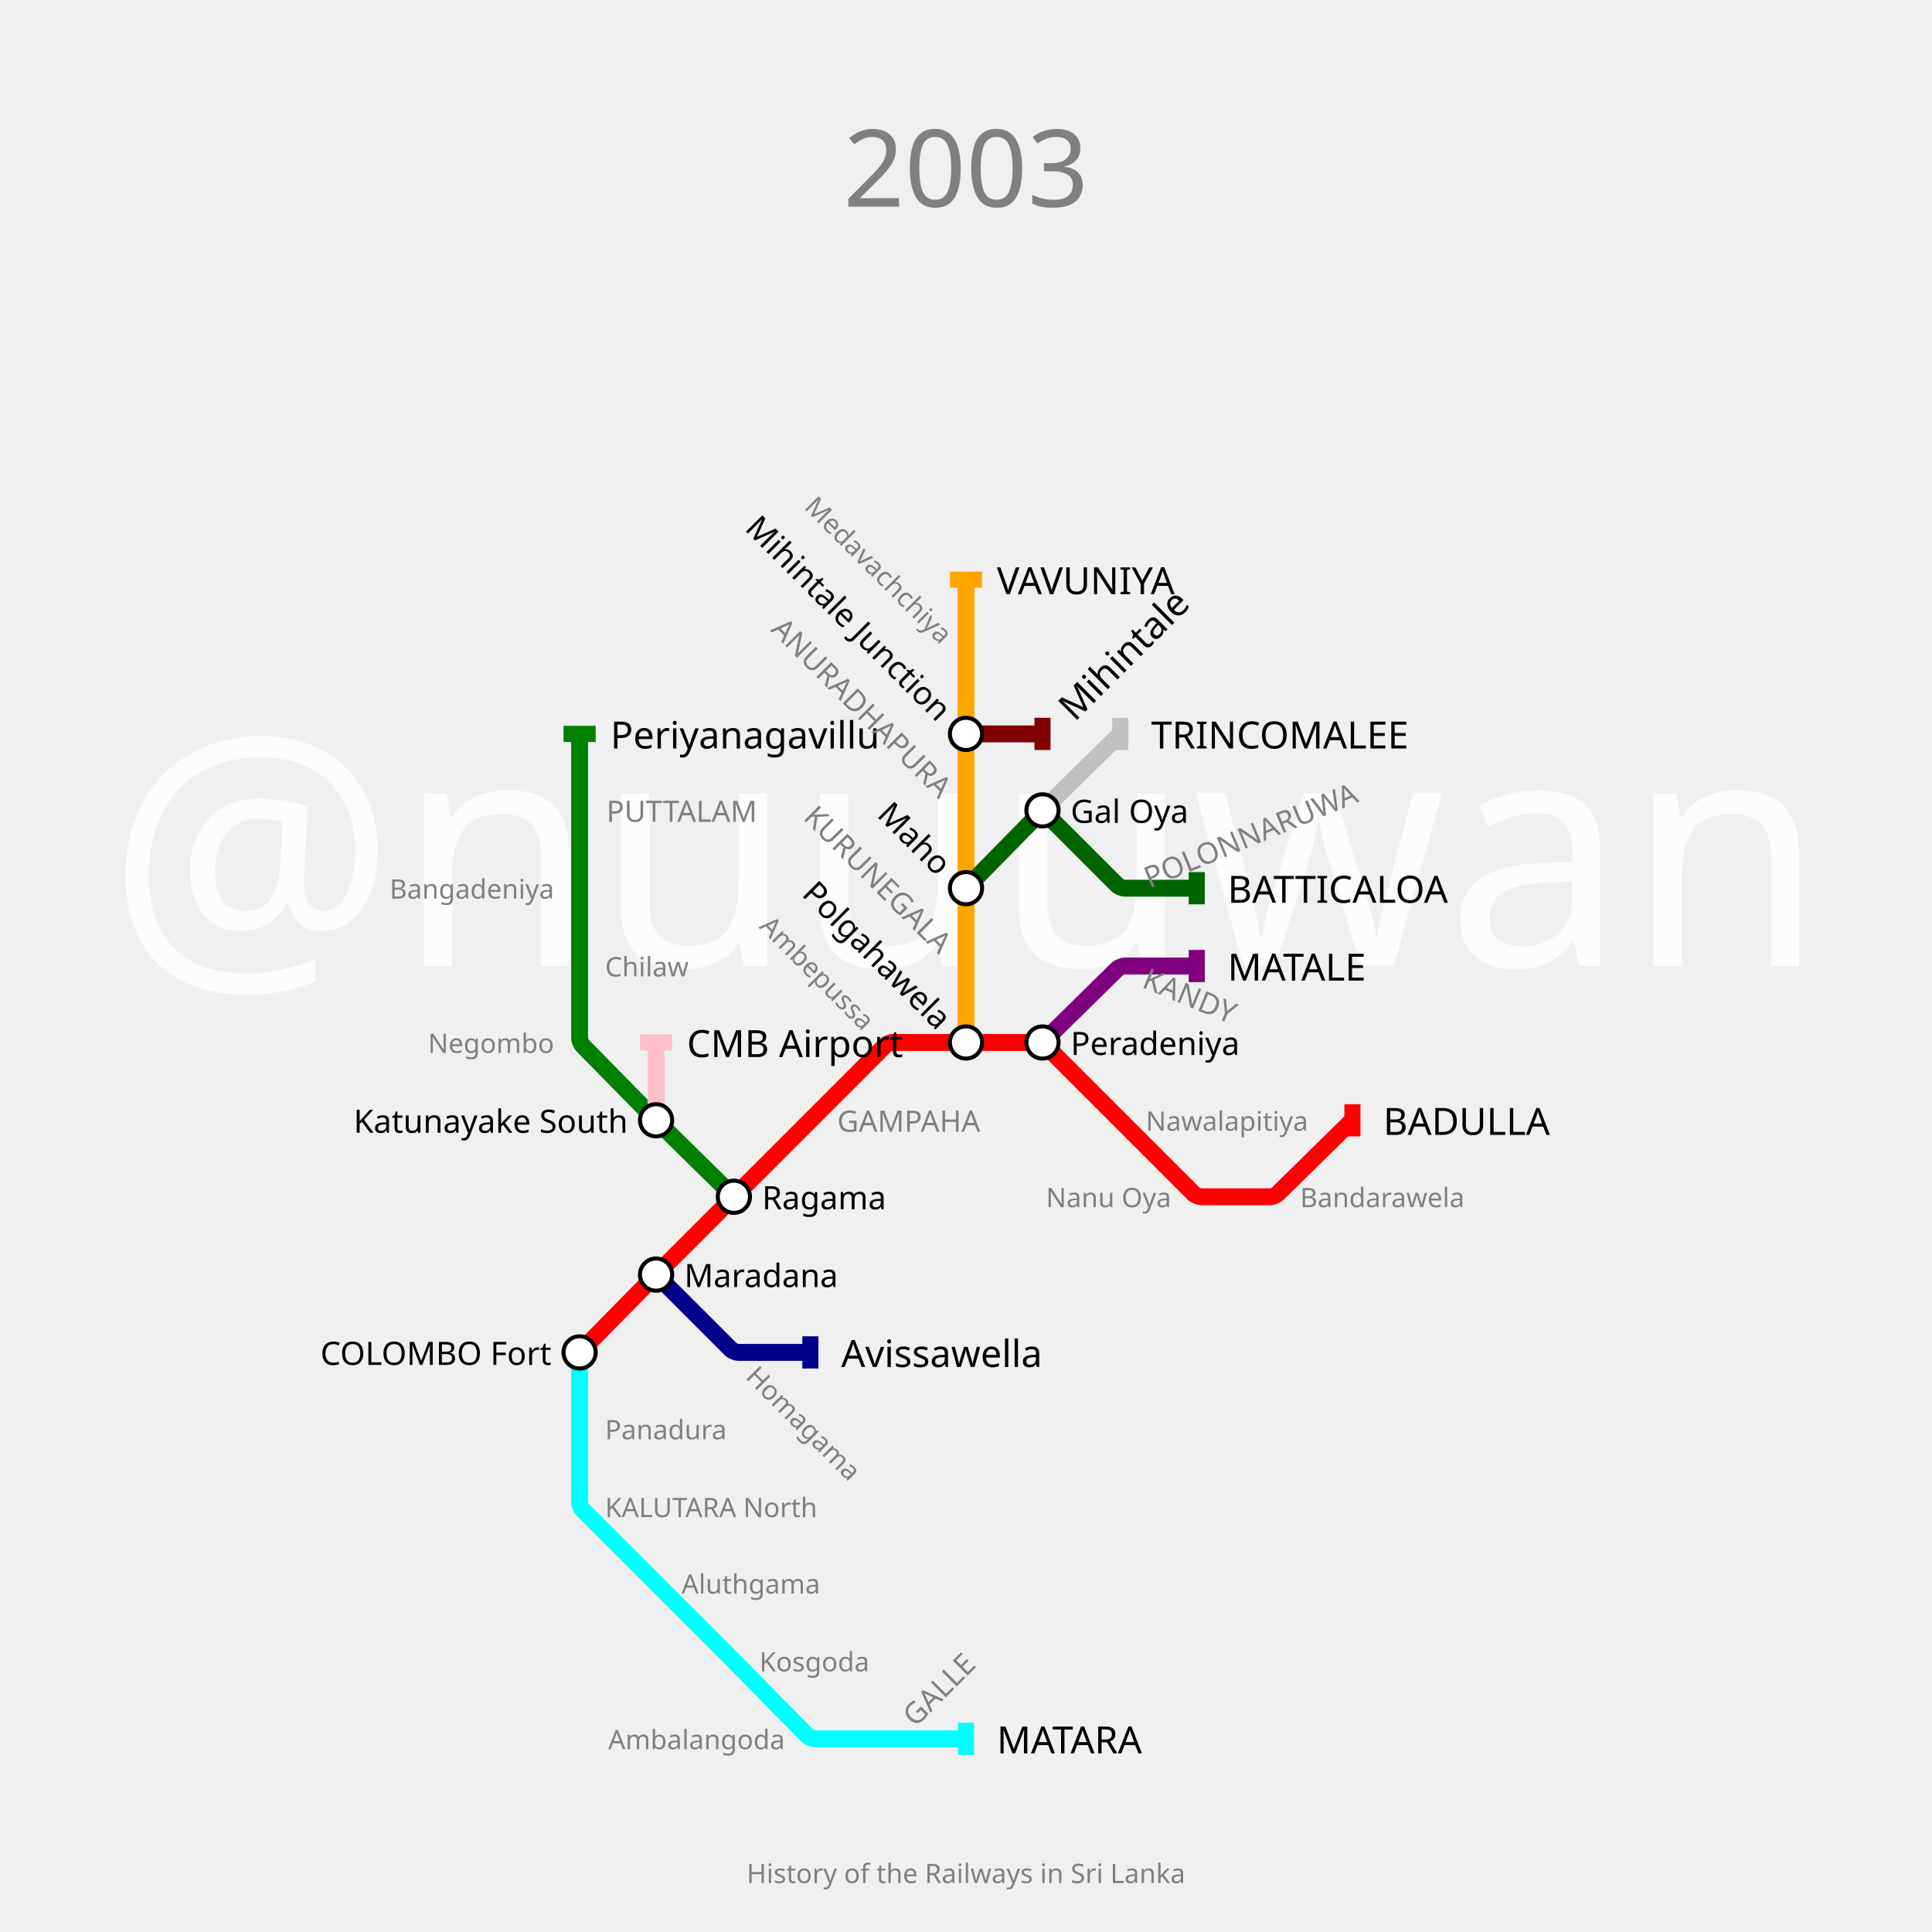
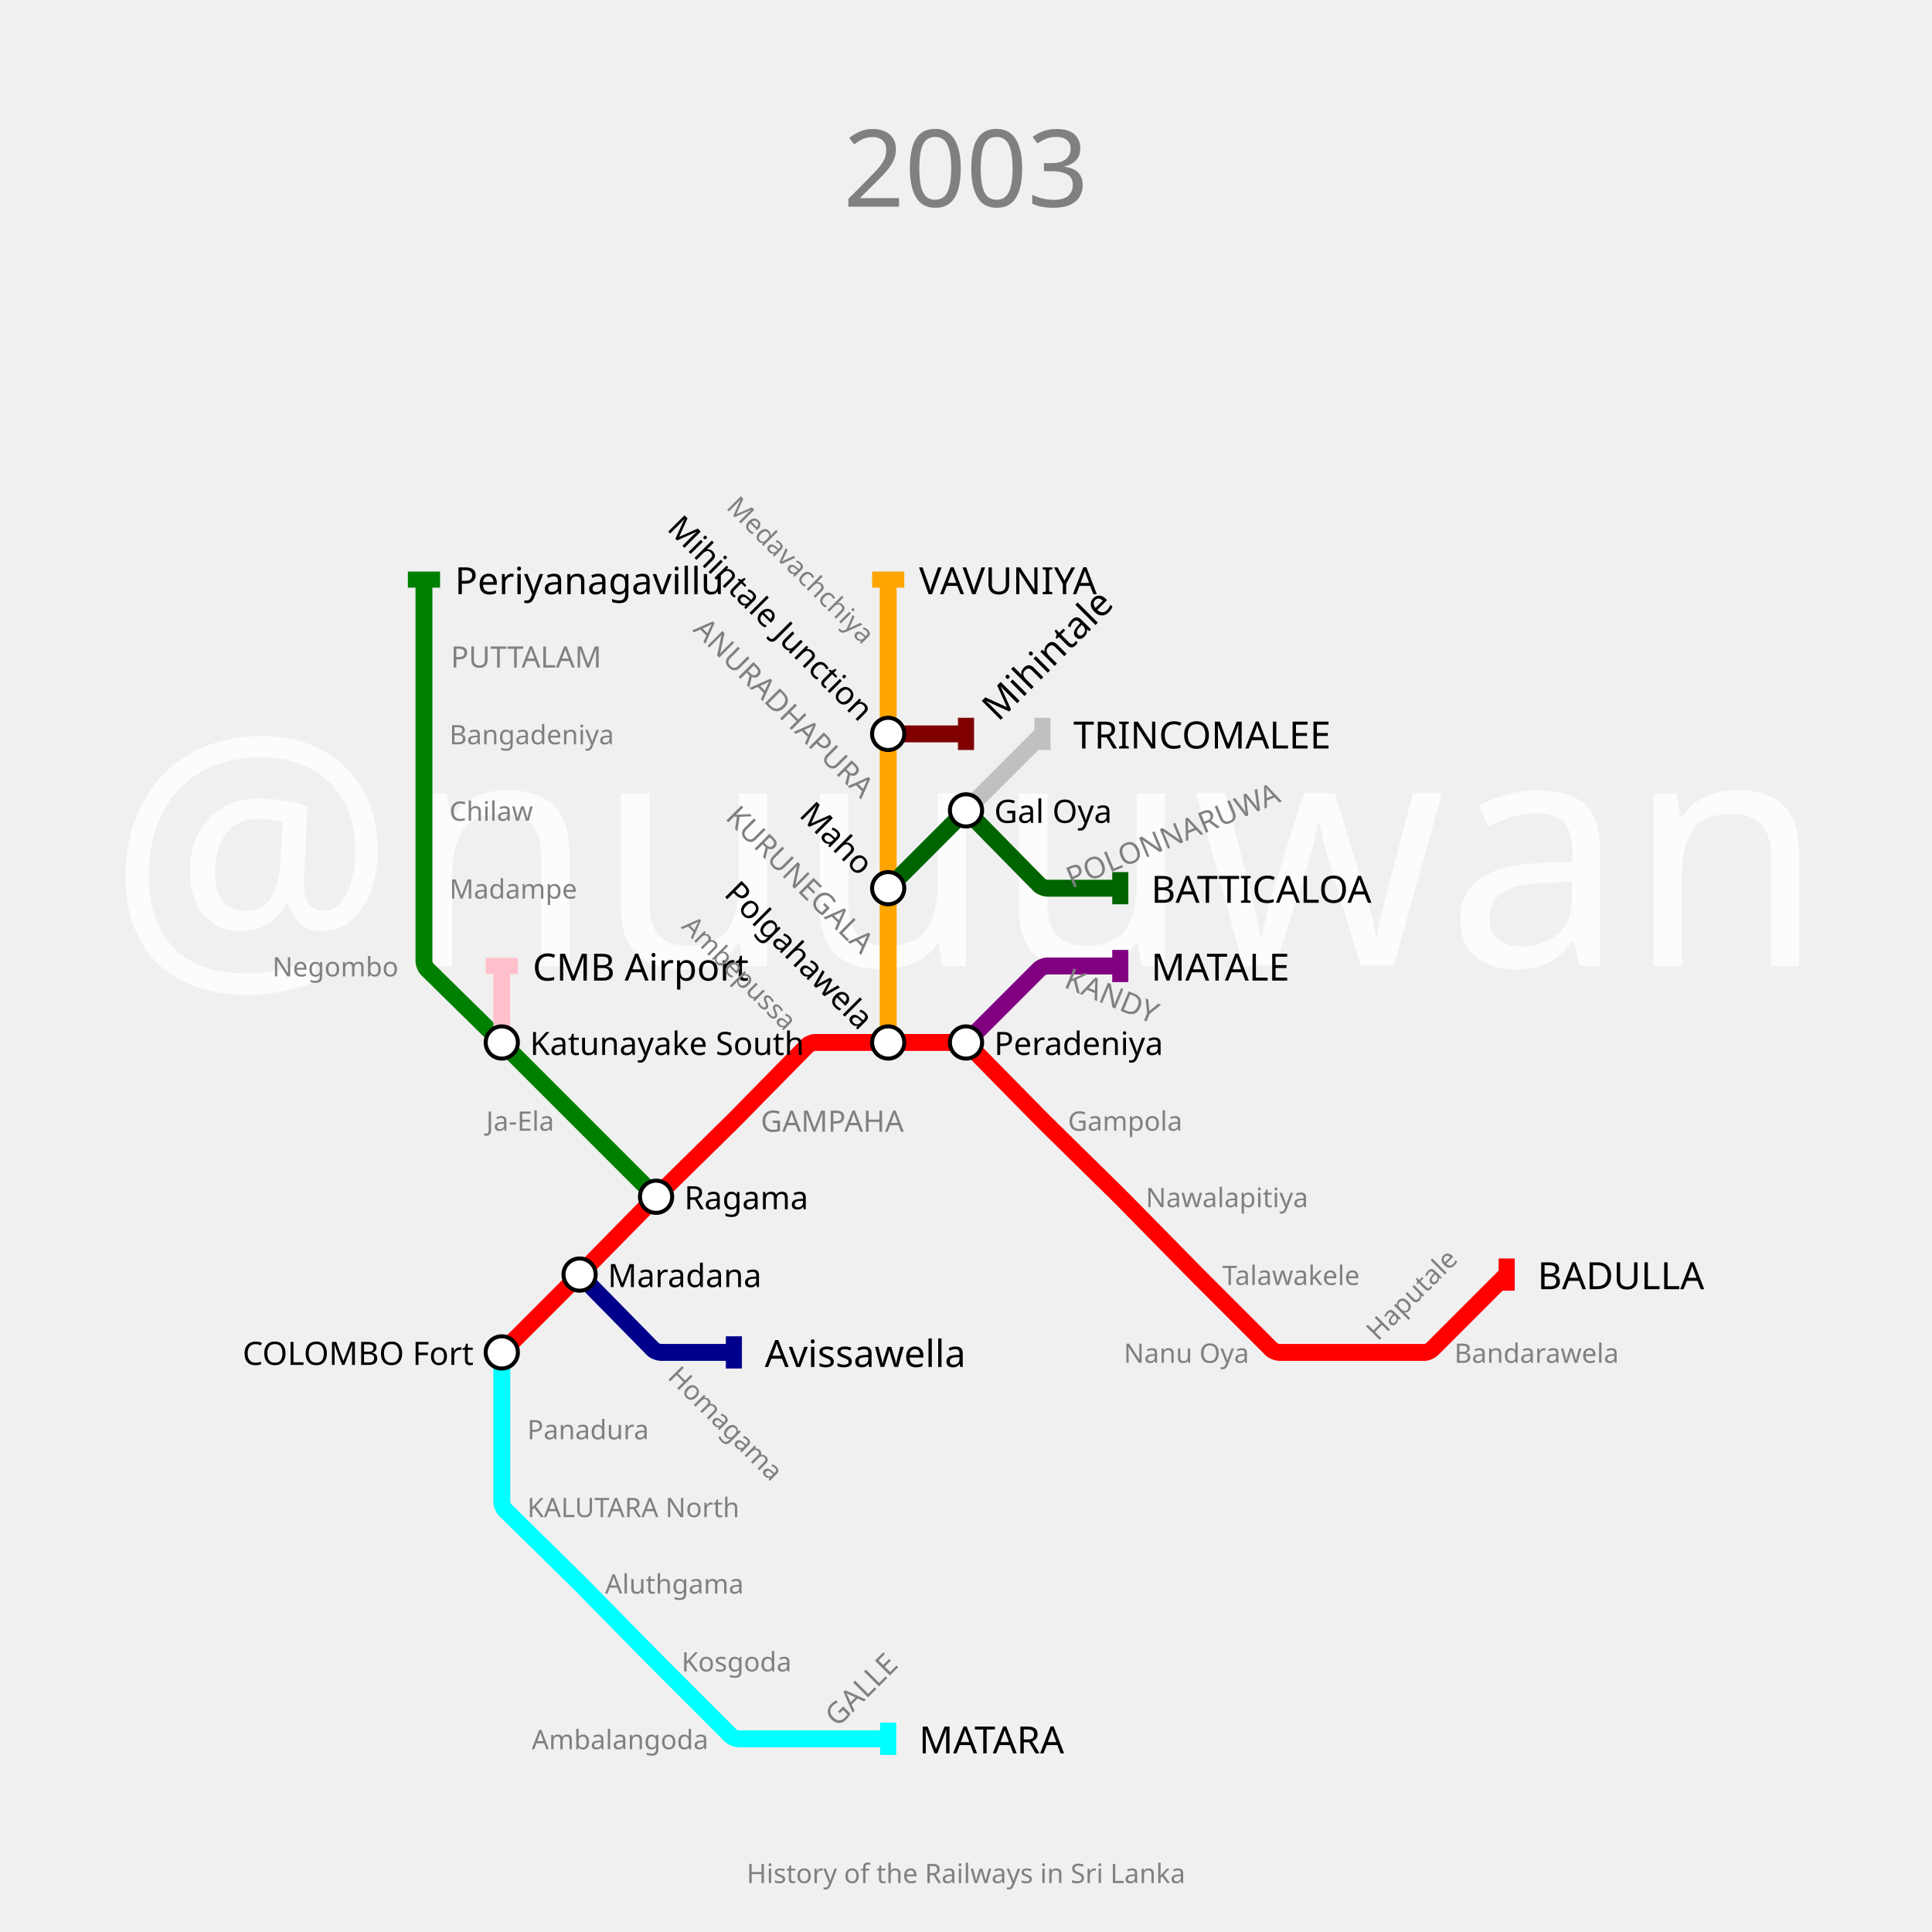
<svg xmlns="http://www.w3.org/2000/svg" width="1440" height="1440" padding="144">
  <text fill="#fcfcfc" stroke="none" font-size="240.0" font-family="p22" x="720.0" y="720.0" text-anchor="middle" dominant-baseline="center">@nuuuwan</text>
  <text fill="gray" stroke="none" font-size="80" font-family="p22" x="720.0" y="92.0" text-anchor="middle" dominant-baseline="hanging">2003</text>
  <text fill="gray" stroke="none" font-size="20" font-family="p22" x="720.0" y="1388.0" text-anchor="middle" dominant-baseline="text-top">History of the Railways in Sri Lanka</text>
  <g>
-     <path fill="none" stroke-width="12.6" stroke-opacity="1" d="M 432.0,1008.0 L 486.15,952.9 C 487.1,951.933 490.917,948.083 491.875,947.125 L 547.0,892.0 L 604.0,835.0 L 659.949,779.051 C 660.633,778.367 663.933,777.0 664.9,777.0 L 720.0,777.0 L 774.15,777.0 C 775.1,777.0 778.344,778.344 779.015,779.015 L 835.0,835.0 L 889.949,889.949 C 890.633,890.633 893.933,892.0 894.9,892.0 L 947.245,892.0 C 948.163,892.0 951.31,890.713 951.965,890.069 L 1008.0,835.0" stroke="red" />
-     <rect stroke="none" fill-opacity="1" x="1002" y="823" width="12" height="24" fill="red" />
+     <path fill="none" stroke-width="12.6" stroke-opacity="1" d="M 374.0,1008.0 L 429.125,952.875 C 430.083,951.917 433.9,948.067 434.85,947.1 L 486.293,894.755 C 487.195,893.837 490.837,890.195 491.755,889.293 L 544.238,837.715 C 545.159,836.81 548.81,833.159 549.715,832.238 L 601.967,779.068 C 602.645,778.379 605.933,777.0 606.9,777.0 L 662.0,777.0 L 717.1,777.0 C 718.067,777.0 721.355,778.379 722.033,779.068 L 774.252,832.203 C 775.168,833.136 778.864,836.832 779.797,837.748 L 832.24,889.287 C 833.16,890.192 836.808,893.84 837.713,894.76 L 889.286,947.238 C 890.19,948.159 893.826,951.826 894.738,952.738 L 947.949,1005.949 C 948.633,1006.633 951.933,1008.0 952.9,1008.0 L 1008.0,1008.0 L 1062.15,1008.0 C 1063.1,1008.0 1066.344,1006.656 1067.015,1005.985 L 1123.0,950.0" stroke="red" />
+     <rect stroke="none" fill-opacity="1" x="1117" y="938" width="12" height="24" fill="red" />
  </g>
  <g>
-     <path fill="none" stroke-width="12.6" stroke-opacity="1" d="M 777.0,777.0 L 832.967,721.998 C 833.645,721.332 836.9,720.0 837.85,720.0 L 892.0,720.0" stroke="purple" />
-     <rect stroke="none" fill-opacity="1" x="886" y="708" width="12" height="24" fill="purple" />
+     <path fill="none" stroke-width="12.6" stroke-opacity="1" d="M 720.0,777.0 L 774.949,722.051 C 775.633,721.367 778.933,720.0 779.9,720.0 L 835.0,720.0" stroke="purple" />
+     <rect stroke="none" fill-opacity="1" x="829" y="708" width="12" height="24" fill="purple" />
  </g>
  <g>
-     <path fill="none" stroke-width="12.6" stroke-opacity="1" d="M 432.0,1008.0 L 432.0,1065.0 L 432.0,1120.1 C 432.0,1121.067 433.367,1124.367 434.051,1125.051 L 489.0,1180.0 L 544.125,1235.125 C 545.083,1236.083 548.9,1239.933 549.85,1240.9 L 601.967,1293.932 C 602.645,1294.621 605.933,1296.0 606.9,1296.0 L 662.0,1296.0 L 720.0,1296.0" stroke="cyan" />
-     <rect stroke="none" fill-opacity="1" x="714" y="1284" width="12" height="24" fill="cyan" />
+     <path fill="none" stroke-width="12.6" stroke-opacity="1" d="M 374.0,1008.0 L 374.0,1065.0 L 374.0,1120.1 C 374.0,1121.067 375.379,1124.355 376.068,1125.033 L 429.203,1177.252 C 430.136,1178.168 433.832,1181.864 434.748,1182.797 L 486.287,1235.24 C 487.192,1236.16 490.824,1239.824 491.736,1240.736 L 544.985,1293.985 C 545.656,1294.656 548.9,1296.0 549.85,1296.0 L 604.0,1296.0 L 662.0,1296.0" stroke="cyan" />
+     <rect stroke="none" fill-opacity="1" x="656" y="1284" width="12" height="24" fill="cyan" />
  </g>
  <g>
-     <path fill="none" stroke-width="12.6" stroke-opacity="1" d="M 720.0,777.0 L 720.0,720.0 L 720.0,662.0 L 720.0,604.0 L 720.0,547.0 L 720.0,489.0 L 720.0,432.0" stroke="orange" />
-     <rect stroke="none" fill-opacity="1" x="708" y="426" width="24" height="12" fill="orange" />
+     <path fill="none" stroke-width="12.6" stroke-opacity="1" d="M 662.0,777.0 L 662.0,720.0 L 662.0,662.0 L 662.0,604.0 L 662.0,547.0 L 662.0,489.0 L 662.0,432.0" stroke="orange" />
+     <rect stroke="none" fill-opacity="1" x="650" y="426" width="24" height="12" fill="orange" />
  </g>
  <g>
-     <path fill="none" stroke-width="12.6" stroke-opacity="1" d="M 489.0,950.0 L 544.985,1005.985 C 545.656,1006.656 548.9,1008.0 549.85,1008.0 L 604.0,1008.0" stroke="darkblue" />
-     <rect stroke="none" fill-opacity="1" x="598" y="996" width="12" height="24" fill="darkblue" />
+     <path fill="none" stroke-width="12.6" stroke-opacity="1" d="M 432.0,950.0 L 486.967,1005.932 C 487.645,1006.621 490.933,1008.0 491.9,1008.0 L 547.0,1008.0" stroke="darkblue" />
+     <rect stroke="none" fill-opacity="1" x="541" y="996" width="12" height="24" fill="darkblue" />
  </g>
  <g>
-     <path fill="none" stroke-width="12.6" stroke-opacity="1" d="M 547.0,892.0 L 491.9,837.85 C 490.933,836.9 487.1,833.067 486.15,832.1 L 433.998,779.033 C 433.332,778.355 432.0,775.1 432.0,774.15 L 432.0,720.0 L 432.0,662.0 L 432.0,604.0 L 432.0,547.0" stroke="green" />
-     <rect stroke="none" fill-opacity="1" x="420" y="541" width="24" height="12" fill="green" />
+     <path fill="none" stroke-width="12.6" stroke-opacity="1" d="M 489.0,892.0 L 432.0,835.0 L 376.875,779.875 C 375.917,778.917 372.067,775.1 371.1,774.15 L 318.068,722.033 C 317.379,721.355 316.0,718.067 316.0,717.1 L 316.0,662.0 L 316.0,604.0 L 316.0,547.0 L 316.0,489.0 L 316.0,432.0" stroke="green" />
+     <rect stroke="none" fill-opacity="1" x="304" y="426" width="24" height="12" fill="green" />
  </g>
  <g>
-     <path fill="none" stroke-width="12.6" stroke-opacity="1" d="M 720.0,662.0 L 774.15,606.9 C 775.1,605.933 778.917,605.917 779.875,606.875 L 832.985,659.985 C 833.656,660.656 836.9,662.0 837.85,662.0 L 892.0,662.0" stroke="darkgreen" />
-     <rect stroke="none" fill-opacity="1" x="886" y="650" width="12" height="24" fill="darkgreen" />
+     <path fill="none" stroke-width="12.6" stroke-opacity="1" d="M 662.0,662.0 L 717.125,606.875 C 718.083,605.917 721.9,605.933 722.85,606.9 L 774.967,659.932 C 775.645,660.621 778.933,662.0 779.9,662.0 L 835.0,662.0" stroke="darkgreen" />
+     <rect stroke="none" fill-opacity="1" x="829" y="650" width="12" height="24" fill="darkgreen" />
  </g>
  <g>
-     <path fill="none" stroke-width="12.6" stroke-opacity="1" d="M 777.0,604.0 L 835.0,547.0" stroke="silver" />
-     <rect stroke="none" fill-opacity="1" x="829" y="535" width="12" height="24" fill="silver" />
+     <path fill="none" stroke-width="12.6" stroke-opacity="1" d="M 720.0,604.0 L 777.0,547.0" stroke="silver" />
+     <rect stroke="none" fill-opacity="1" x="771" y="535" width="12" height="24" fill="silver" />
  </g>
  <g>
-     <path fill="none" stroke-width="12.6" stroke-opacity="1" d="M 489.0,835.0 L 489.0,777.0" stroke="pink" />
-     <rect stroke="none" fill-opacity="1" x="477" y="771" width="24" height="12" fill="pink" />
+     <path fill="none" stroke-width="12.6" stroke-opacity="1" d="M 374.0,777.0 L 374.0,720.0" stroke="pink" />
+     <rect stroke="none" fill-opacity="1" x="362" y="714" width="24" height="12" fill="pink" />
  </g>
  <g>
-     <path fill="none" stroke-width="12.6" stroke-opacity="1" d="M 720.0,547.0 L 777.0,547.0" stroke="maroon" />
-     <rect stroke="none" fill-opacity="1" x="771" y="535" width="12" height="24" fill="maroon" />
+     <path fill="none" stroke-width="12.6" stroke-opacity="1" d="M 662.0,547.0 L 720.0,547.0" stroke="maroon" />
+     <rect stroke="none" fill-opacity="1" x="714" y="535" width="12" height="24" fill="maroon" />
  </g>
  <g>
-     <text fill="black" stroke="none" font-size="28.0" font-family="p22" font-weight="100" text-anchor="start" dominant-baseline="central" x="1031.0" y="835" transform="translate(1008,835) rotate(0) translate(-1008,-835)">BADULLA</text>
+     <text fill="black" stroke="none" font-size="28.0" font-family="p22" font-weight="100" text-anchor="start" dominant-baseline="central" x="1146.0" y="950" transform="translate(1123,950) rotate(0) translate(-1123,-950)">BADULLA</text>
  </g>
  <g>
-     <text fill="black" stroke="none" font-size="28.0" font-family="p22" font-weight="100" text-anchor="start" dominant-baseline="central" x="915.0" y="720" transform="translate(892,720) rotate(0) translate(-892,-720)">MATALE</text>
+     <text fill="black" stroke="none" font-size="28.0" font-family="p22" font-weight="100" text-anchor="start" dominant-baseline="central" x="858.0" y="720" transform="translate(835,720) rotate(0) translate(-835,-720)">MATALE</text>
  </g>
  <g>
-     <text fill="black" stroke="none" font-size="28.0" font-family="p22" font-weight="100" text-anchor="start" dominant-baseline="central" x="743.0" y="1296" transform="translate(720,1296) rotate(0) translate(-720,-1296)">MATARA</text>
+     <text fill="black" stroke="none" font-size="28.0" font-family="p22" font-weight="100" text-anchor="start" dominant-baseline="central" x="685.0" y="1296" transform="translate(662,1296) rotate(0) translate(-662,-1296)">MATARA</text>
  </g>
  <g>
-     <text fill="black" stroke="none" font-size="28.0" font-family="p22" font-weight="100" text-anchor="start" dominant-baseline="central" x="743.0" y="432" transform="translate(720,432) rotate(0) translate(-720,-432)">VAVUNIYA</text>
+     <text fill="black" stroke="none" font-size="28.0" font-family="p22" font-weight="100" text-anchor="start" dominant-baseline="central" x="685.0" y="432" transform="translate(662,432) rotate(0) translate(-662,-432)">VAVUNIYA</text>
  </g>
  <g>
-     <text fill="black" stroke="none" font-size="28.0" font-family="p22" font-weight="100" text-anchor="start" dominant-baseline="central" x="627.0" y="1008" transform="translate(604,1008) rotate(0) translate(-604,-1008)">Avissawella</text>
+     <text fill="black" stroke="none" font-size="28.0" font-family="p22" font-weight="100" text-anchor="start" dominant-baseline="central" x="570.0" y="1008" transform="translate(547,1008) rotate(0) translate(-547,-1008)">Avissawella</text>
  </g>
  <g>
-     <text fill="black" stroke="none" font-size="28.0" font-family="p22" font-weight="100" text-anchor="start" dominant-baseline="central" x="455.0" y="547" transform="translate(432,547) rotate(0) translate(-432,-547)">Periyanagavillu</text>
+     <text fill="black" stroke="none" font-size="28.0" font-family="p22" font-weight="100" text-anchor="start" dominant-baseline="central" x="339.0" y="432" transform="translate(316,432) rotate(0) translate(-316,-432)">Periyanagavillu</text>
  </g>
  <g>
-     <text fill="black" stroke="none" font-size="28.0" font-family="p22" font-weight="100" text-anchor="start" dominant-baseline="central" x="915.0" y="662" transform="translate(892,662) rotate(0) translate(-892,-662)">BATTICALOA</text>
+     <text fill="black" stroke="none" font-size="28.0" font-family="p22" font-weight="100" text-anchor="start" dominant-baseline="central" x="858.0" y="662" transform="translate(835,662) rotate(0) translate(-835,-662)">BATTICALOA</text>
  </g>
  <g>
-     <text fill="black" stroke="none" font-size="28.0" font-family="p22" font-weight="100" text-anchor="start" dominant-baseline="central" x="858.0" y="547" transform="translate(835,547) rotate(0) translate(-835,-547)">TRINCOMALEE</text>
+     <text fill="black" stroke="none" font-size="28.0" font-family="p22" font-weight="100" text-anchor="start" dominant-baseline="central" x="800.0" y="547" transform="translate(777,547) rotate(0) translate(-777,-547)">TRINCOMALEE</text>
  </g>
  <g>
-     <text fill="black" stroke="none" font-size="28.0" font-family="p22" font-weight="100" text-anchor="start" dominant-baseline="central" x="512.0" y="777" transform="translate(489,777) rotate(0) translate(-489,-777)">CMB Airport</text>
+     <text fill="black" stroke="none" font-size="28.0" font-family="p22" font-weight="100" text-anchor="start" dominant-baseline="central" x="397.0" y="720" transform="translate(374,720) rotate(0) translate(-374,-720)">CMB Airport</text>
  </g>
  <g>
-     <text fill="black" stroke="none" font-size="28.0" font-family="p22" font-weight="100" text-anchor="start" dominant-baseline="central" x="800.0" y="547" transform="translate(777,547) rotate(-45) translate(-777,-547)">Mihintale</text>
+     <text fill="black" stroke="none" font-size="28.0" font-family="p22" font-weight="100" text-anchor="start" dominant-baseline="central" x="743.0" y="547" transform="translate(720,547) rotate(-45) translate(-720,-547)">Mihintale</text>
  </g>
  <g>
-     <circle r="12" fill="white" stroke="black" stroke-width="3.0" cx="432" cy="1008" />
-     <text fill="black" stroke="none" font-size="24.0" font-family="p22" font-weight="100" text-anchor="end" dominant-baseline="central" x="411.0" y="1008" transform="translate(432,1008) rotate(0) translate(-432,-1008)">COLOMBO Fort</text>
+     <circle r="12" fill="white" stroke="black" stroke-width="3.0" cx="374" cy="1008" />
+     <text fill="black" stroke="none" font-size="24.0" font-family="p22" font-weight="100" text-anchor="end" dominant-baseline="central" x="353.0" y="1008" transform="translate(374,1008) rotate(0) translate(-374,-1008)">COLOMBO Fort</text>
  </g>
  <g>
-     <circle r="12" fill="white" stroke="black" stroke-width="3.0" cx="489" cy="950" />
-     <text fill="black" stroke="none" font-size="24.0" font-family="p22" font-weight="100" text-anchor="start" dominant-baseline="central" x="510.0" y="950" transform="translate(489,950) rotate(0) translate(-489,-950)">Maradana</text>
+     <circle r="12" fill="white" stroke="black" stroke-width="3.0" cx="432" cy="950" />
+     <text fill="black" stroke="none" font-size="24.0" font-family="p22" font-weight="100" text-anchor="start" dominant-baseline="central" x="453.0" y="950" transform="translate(432,950) rotate(0) translate(-432,-950)">Maradana</text>
  </g>
  <g>
-     <circle r="12" fill="white" stroke="black" stroke-width="3.0" cx="547" cy="892" />
-     <text fill="black" stroke="none" font-size="24.0" font-family="p22" font-weight="100" text-anchor="start" dominant-baseline="central" x="568.0" y="892" transform="translate(547,892) rotate(0) translate(-547,-892)">Ragama</text>
+     <circle r="12" fill="white" stroke="black" stroke-width="3.0" cx="489" cy="892" />
+     <text fill="black" stroke="none" font-size="24.0" font-family="p22" font-weight="100" text-anchor="start" dominant-baseline="central" x="510.0" y="892" transform="translate(489,892) rotate(0) translate(-489,-892)">Ragama</text>
+   </g>
+   <g>
+     <circle r="12" fill="white" stroke="black" stroke-width="3.0" cx="662" cy="777" />
+     <text fill="black" stroke="none" font-size="24.0" font-family="p22" font-weight="100" text-anchor="end" dominant-baseline="central" x="641.0" y="777" transform="translate(662,777) rotate(45) translate(-662,-777)">Polgahawela</text>
  </g>
  <g>
    <circle r="12" fill="white" stroke="black" stroke-width="3.0" cx="720" cy="777" />
-     <text fill="black" stroke="none" font-size="24.0" font-family="p22" font-weight="100" text-anchor="end" dominant-baseline="central" x="699.0" y="777" transform="translate(720,777) rotate(45) translate(-720,-777)">Polgahawela</text>
+     <text fill="black" stroke="none" font-size="24.0" font-family="p22" font-weight="100" text-anchor="start" dominant-baseline="central" x="741.0" y="777" transform="translate(720,777) rotate(0) translate(-720,-777)">Peradeniya</text>
  </g>
  <g>
-     <circle r="12" fill="white" stroke="black" stroke-width="3.0" cx="777" cy="777" />
-     <text fill="black" stroke="none" font-size="24.0" font-family="p22" font-weight="100" text-anchor="start" dominant-baseline="central" x="798.0" y="777" transform="translate(777,777) rotate(0) translate(-777,-777)">Peradeniya</text>
+     <circle r="12" fill="white" stroke="black" stroke-width="3.0" cx="662" cy="662" />
+     <text fill="black" stroke="none" font-size="24.0" font-family="p22" font-weight="100" text-anchor="end" dominant-baseline="central" x="641.0" y="662" transform="translate(662,662) rotate(45) translate(-662,-662)">Maho</text>
  </g>
  <g>
-     <circle r="12" fill="white" stroke="black" stroke-width="3.0" cx="720" cy="662" />
-     <text fill="black" stroke="none" font-size="24.0" font-family="p22" font-weight="100" text-anchor="end" dominant-baseline="central" x="699.0" y="662" transform="translate(720,662) rotate(45) translate(-720,-662)">Maho</text>
+     <circle r="12" fill="white" stroke="black" stroke-width="3.0" cx="662" cy="547" />
+     <text fill="black" stroke="none" font-size="24.0" font-family="p22" font-weight="100" text-anchor="end" dominant-baseline="central" x="641.0" y="547" transform="translate(662,547) rotate(45) translate(-662,-547)">Mihintale Junction</text>
  </g>
  <g>
-     <circle r="12" fill="white" stroke="black" stroke-width="3.0" cx="720" cy="547" />
-     <text fill="black" stroke="none" font-size="24.0" font-family="p22" font-weight="100" text-anchor="end" dominant-baseline="central" x="699.0" y="547" transform="translate(720,547) rotate(45) translate(-720,-547)">Mihintale Junction</text>
+     <circle r="12" fill="white" stroke="black" stroke-width="3.0" cx="374" cy="777" />
+     <text fill="black" stroke="none" font-size="24.0" font-family="p22" font-weight="100" text-anchor="start" dominant-baseline="central" x="395.0" y="777" transform="translate(374,777) rotate(0) translate(-374,-777)">Katunayake South</text>
  </g>
  <g>
-     <circle r="12" fill="white" stroke="black" stroke-width="3.0" cx="489" cy="835" />
-     <text fill="black" stroke="none" font-size="24.0" font-family="p22" font-weight="100" text-anchor="end" dominant-baseline="central" x="468.0" y="835" transform="translate(489,835) rotate(0) translate(-489,-835)">Katunayake South</text>
+     <circle r="12" fill="white" stroke="black" stroke-width="3.0" cx="720" cy="604" />
+     <text fill="black" stroke="none" font-size="24.0" font-family="p22" font-weight="100" text-anchor="start" dominant-baseline="central" x="741.0" y="604" transform="translate(720,604) rotate(0) translate(-720,-604)">Gal Oya</text>
  </g>
  <g>
-     <circle r="12" fill="white" stroke="black" stroke-width="3.0" cx="777" cy="604" />
-     <text fill="black" stroke="none" font-size="24.0" font-family="p22" font-weight="100" text-anchor="start" dominant-baseline="central" x="798.0" y="604" transform="translate(777,604) rotate(0) translate(-777,-604)">Gal Oya</text>
+     <text fill="gray" stroke="none" font-size="22.0" font-family="p22" font-weight="100" text-anchor="start" dominant-baseline="central" x="567.0" y="835" transform="translate(547,835) rotate(0) translate(-547,-835)">GAMPAHA</text>
  </g>
  <g>
-     <text fill="gray" stroke="none" font-size="22.0" font-family="p22" font-weight="100" text-anchor="start" dominant-baseline="central" x="624.0" y="835" transform="translate(604,835) rotate(0) translate(-604,-835)">GAMPAHA</text>
+     <text fill="gray" stroke="none" font-size="22.0" font-family="p22" font-weight="100" text-anchor="start" dominant-baseline="central" x="797.0" y="720" transform="translate(777,720) rotate(-337.5) translate(-777,-720)">KANDY</text>
  </g>
  <g>
-     <text fill="gray" stroke="none" font-size="22.0" font-family="p22" font-weight="100" text-anchor="start" dominant-baseline="central" x="855.0" y="720" transform="translate(835,720) rotate(-337.5) translate(-835,-720)">KANDY</text>
+     <text fill="gray" stroke="none" font-size="22.0" font-family="p22" font-weight="100" text-anchor="start" dominant-baseline="central" x="624.0" y="1296" transform="translate(604,1296) rotate(-45) translate(-604,-1296)">GALLE</text>
  </g>
  <g>
-     <text fill="gray" stroke="none" font-size="22.0" font-family="p22" font-weight="100" text-anchor="start" dominant-baseline="central" x="682.0" y="1296" transform="translate(662,1296) rotate(-45) translate(-662,-1296)">GALLE</text>
+     <text fill="gray" stroke="none" font-size="22.0" font-family="p22" font-weight="100" text-anchor="end" dominant-baseline="central" x="642.0" y="720" transform="translate(662,720) rotate(45) translate(-662,-720)">KURUNEGALA</text>
  </g>
  <g>
-     <text fill="gray" stroke="none" font-size="22.0" font-family="p22" font-weight="100" text-anchor="end" dominant-baseline="central" x="700.0" y="720" transform="translate(720,720) rotate(45) translate(-720,-720)">KURUNEGALA</text>
+     <text fill="gray" stroke="none" font-size="22.0" font-family="p22" font-weight="100" text-anchor="end" dominant-baseline="central" x="642.0" y="604" transform="translate(662,604) rotate(45) translate(-662,-604)">ANURADHAPURA</text>
  </g>
  <g>
-     <text fill="gray" stroke="none" font-size="22.0" font-family="p22" font-weight="100" text-anchor="end" dominant-baseline="central" x="700.0" y="604" transform="translate(720,604) rotate(45) translate(-720,-604)">ANURADHAPURA</text>
+     <text fill="gray" stroke="none" font-size="22.0" font-family="p22" font-weight="100" text-anchor="start" dominant-baseline="central" x="336.0" y="489" transform="translate(316,489) rotate(0) translate(-316,-489)">PUTTALAM</text>
  </g>
  <g>
-     <text fill="gray" stroke="none" font-size="22.0" font-family="p22" font-weight="100" text-anchor="start" dominant-baseline="central" x="452.0" y="604" transform="translate(432,604) rotate(0) translate(-432,-604)">PUTTALAM</text>
+     <text fill="gray" stroke="none" font-size="22.0" font-family="p22" font-weight="100" text-anchor="start" dominant-baseline="central" x="797.0" y="662" transform="translate(777,662) rotate(-22.5) translate(-777,-662)">POLONNARUWA</text>
  </g>
  <g>
-     <text fill="gray" stroke="none" font-size="22.0" font-family="p22" font-weight="100" text-anchor="start" dominant-baseline="central" x="855.0" y="662" transform="translate(835,662) rotate(-22.5) translate(-835,-662)">POLONNARUWA</text>
+     <text fill="gray" stroke="none" font-size="20" font-family="p22" font-weight="100" text-anchor="end" dominant-baseline="central" x="585.0" y="777" transform="translate(604,777) rotate(45) translate(-604,-777)">Ambepussa</text>
  </g>
  <g>
-     <text fill="gray" stroke="none" font-size="20" font-family="p22" font-weight="100" text-anchor="end" dominant-baseline="central" x="643.0" y="777" transform="translate(662,777) rotate(45) translate(-662,-777)">Ambepussa</text>
+     <text fill="gray" stroke="none" font-size="20" font-family="p22" font-weight="100" text-anchor="start" dominant-baseline="central" x="796.0" y="835" transform="translate(777,835) rotate(0) translate(-777,-835)">Gampola</text>
  </g>
  <g>
-     <text fill="gray" stroke="none" font-size="20" font-family="p22" font-weight="100" text-anchor="start" dominant-baseline="central" x="854.0" y="835" transform="translate(835,835) rotate(0) translate(-835,-835)">Nawalapitiya</text>
+     <text fill="gray" stroke="none" font-size="20" font-family="p22" font-weight="100" text-anchor="start" dominant-baseline="central" x="854.0" y="892" transform="translate(835,892) rotate(0) translate(-835,-892)">Nawalapitiya</text>
  </g>
  <g>
-     <text fill="gray" stroke="none" font-size="20" font-family="p22" font-weight="100" text-anchor="end" dominant-baseline="central" x="873.0" y="892" transform="translate(892,892) rotate(0) translate(-892,-892)">Nanu Oya</text>
+     <text fill="gray" stroke="none" font-size="20" font-family="p22" font-weight="100" text-anchor="start" dominant-baseline="central" x="911.0" y="950" transform="translate(892,950) rotate(0) translate(-892,-950)">Talawakele</text>
  </g>
  <g>
-     <text fill="gray" stroke="none" font-size="20" font-family="p22" font-weight="100" text-anchor="start" dominant-baseline="central" x="969.0" y="892" transform="translate(950,892) rotate(0) translate(-950,-892)">Bandarawela</text>
+     <text fill="gray" stroke="none" font-size="20" font-family="p22" font-weight="100" text-anchor="end" dominant-baseline="central" x="931.0" y="1008" transform="translate(950,1008) rotate(0) translate(-950,-1008)">Nanu Oya</text>
  </g>
  <g>
-     <text fill="gray" stroke="none" font-size="20" font-family="p22" font-weight="100" text-anchor="start" dominant-baseline="central" x="451.0" y="1065" transform="translate(432,1065) rotate(0) translate(-432,-1065)">Panadura</text>
+     <text fill="gray" stroke="none" font-size="20" font-family="p22" font-weight="100" text-anchor="start" dominant-baseline="central" x="1027.0" y="1008" transform="translate(1008,1008) rotate(-45) translate(-1008,-1008)">Haputale</text>
  </g>
  <g>
-     <text fill="gray" stroke="none" font-size="20" font-family="p22" font-weight="100" text-anchor="start" dominant-baseline="central" x="451.0" y="1123" transform="translate(432,1123) rotate(0) translate(-432,-1123)">KALUTARA North</text>
+     <text fill="gray" stroke="none" font-size="20" font-family="p22" font-weight="100" text-anchor="start" dominant-baseline="central" x="1084.0" y="1008" transform="translate(1065,1008) rotate(0) translate(-1065,-1008)">Bandarawela</text>
  </g>
  <g>
-     <text fill="gray" stroke="none" font-size="20" font-family="p22" font-weight="100" text-anchor="start" dominant-baseline="central" x="508.0" y="1180" transform="translate(489,1180) rotate(0) translate(-489,-1180)">Aluthgama</text>
+     <text fill="gray" stroke="none" font-size="20" font-family="p22" font-weight="100" text-anchor="start" dominant-baseline="central" x="393.0" y="1065" transform="translate(374,1065) rotate(0) translate(-374,-1065)">Panadura</text>
  </g>
  <g>
-     <text fill="gray" stroke="none" font-size="20" font-family="p22" font-weight="100" text-anchor="start" dominant-baseline="central" x="566.0" y="1238" transform="translate(547,1238) rotate(0) translate(-547,-1238)">Kosgoda</text>
+     <text fill="gray" stroke="none" font-size="20" font-family="p22" font-weight="100" text-anchor="start" dominant-baseline="central" x="393.0" y="1123" transform="translate(374,1123) rotate(0) translate(-374,-1123)">KALUTARA North</text>
  </g>
  <g>
-     <text fill="gray" stroke="none" font-size="20" font-family="p22" font-weight="100" text-anchor="end" dominant-baseline="central" x="585.0" y="1296" transform="translate(604,1296) rotate(0) translate(-604,-1296)">Ambalangoda</text>
+     <text fill="gray" stroke="none" font-size="20" font-family="p22" font-weight="100" text-anchor="start" dominant-baseline="central" x="451.0" y="1180" transform="translate(432,1180) rotate(0) translate(-432,-1180)">Aluthgama</text>
  </g>
  <g>
-     <text fill="gray" stroke="none" font-size="20" font-family="p22" font-weight="100" text-anchor="end" dominant-baseline="central" x="701.0" y="489" transform="translate(720,489) rotate(45) translate(-720,-489)">Medavachchiya</text>
+     <text fill="gray" stroke="none" font-size="20" font-family="p22" font-weight="100" text-anchor="start" dominant-baseline="central" x="508.0" y="1238" transform="translate(489,1238) rotate(0) translate(-489,-1238)">Kosgoda</text>
  </g>
  <g>
-     <text fill="gray" stroke="none" font-size="20" font-family="p22" font-weight="100" text-anchor="start" dominant-baseline="central" x="566.0" y="1008" transform="translate(547,1008) rotate(-315) translate(-547,-1008)">Homagama</text>
+     <text fill="gray" stroke="none" font-size="20" font-family="p22" font-weight="100" text-anchor="end" dominant-baseline="central" x="528.0" y="1296" transform="translate(547,1296) rotate(0) translate(-547,-1296)">Ambalangoda</text>
  </g>
  <g>
-     <text fill="gray" stroke="none" font-size="20" font-family="p22" font-weight="100" text-anchor="end" dominant-baseline="central" x="413.0" y="777" transform="translate(432,777) rotate(0) translate(-432,-777)">Negombo</text>
+     <text fill="gray" stroke="none" font-size="20" font-family="p22" font-weight="100" text-anchor="end" dominant-baseline="central" x="643.0" y="489" transform="translate(662,489) rotate(45) translate(-662,-489)">Medavachchiya</text>
  </g>
  <g>
-     <text fill="gray" stroke="none" font-size="20" font-family="p22" font-weight="100" text-anchor="start" dominant-baseline="central" x="451.0" y="720" transform="translate(432,720) rotate(0) translate(-432,-720)">Chilaw</text>
+     <text fill="gray" stroke="none" font-size="20" font-family="p22" font-weight="100" text-anchor="start" dominant-baseline="central" x="508.0" y="1008" transform="translate(489,1008) rotate(-315) translate(-489,-1008)">Homagama</text>
  </g>
  <g>
-     <text fill="gray" stroke="none" font-size="20" font-family="p22" font-weight="100" text-anchor="end" dominant-baseline="central" x="413.0" y="662" transform="translate(432,662) rotate(0) translate(-432,-662)">Bangadeniya</text>
+     <text fill="gray" stroke="none" font-size="20" font-family="p22" font-weight="100" text-anchor="end" dominant-baseline="central" x="413.0" y="835" transform="translate(432,835) rotate(0) translate(-432,-835)">Ja-Ela</text>
+   </g>
+   <g>
+     <text fill="gray" stroke="none" font-size="20" font-family="p22" font-weight="100" text-anchor="end" dominant-baseline="central" x="297.0" y="720" transform="translate(316,720) rotate(0) translate(-316,-720)">Negombo</text>
+   </g>
+   <g>
+     <text fill="gray" stroke="none" font-size="20" font-family="p22" font-weight="100" text-anchor="start" dominant-baseline="central" x="335.0" y="662" transform="translate(316,662) rotate(0) translate(-316,-662)">Madampe</text>
+   </g>
+   <g>
+     <text fill="gray" stroke="none" font-size="20" font-family="p22" font-weight="100" text-anchor="start" dominant-baseline="central" x="335.0" y="604" transform="translate(316,604) rotate(0) translate(-316,-604)">Chilaw</text>
+   </g>
+   <g>
+     <text fill="gray" stroke="none" font-size="20" font-family="p22" font-weight="100" text-anchor="start" dominant-baseline="central" x="335.0" y="547" transform="translate(316,547) rotate(0) translate(-316,-547)">Bangadeniya</text>
  </g>
</svg>
